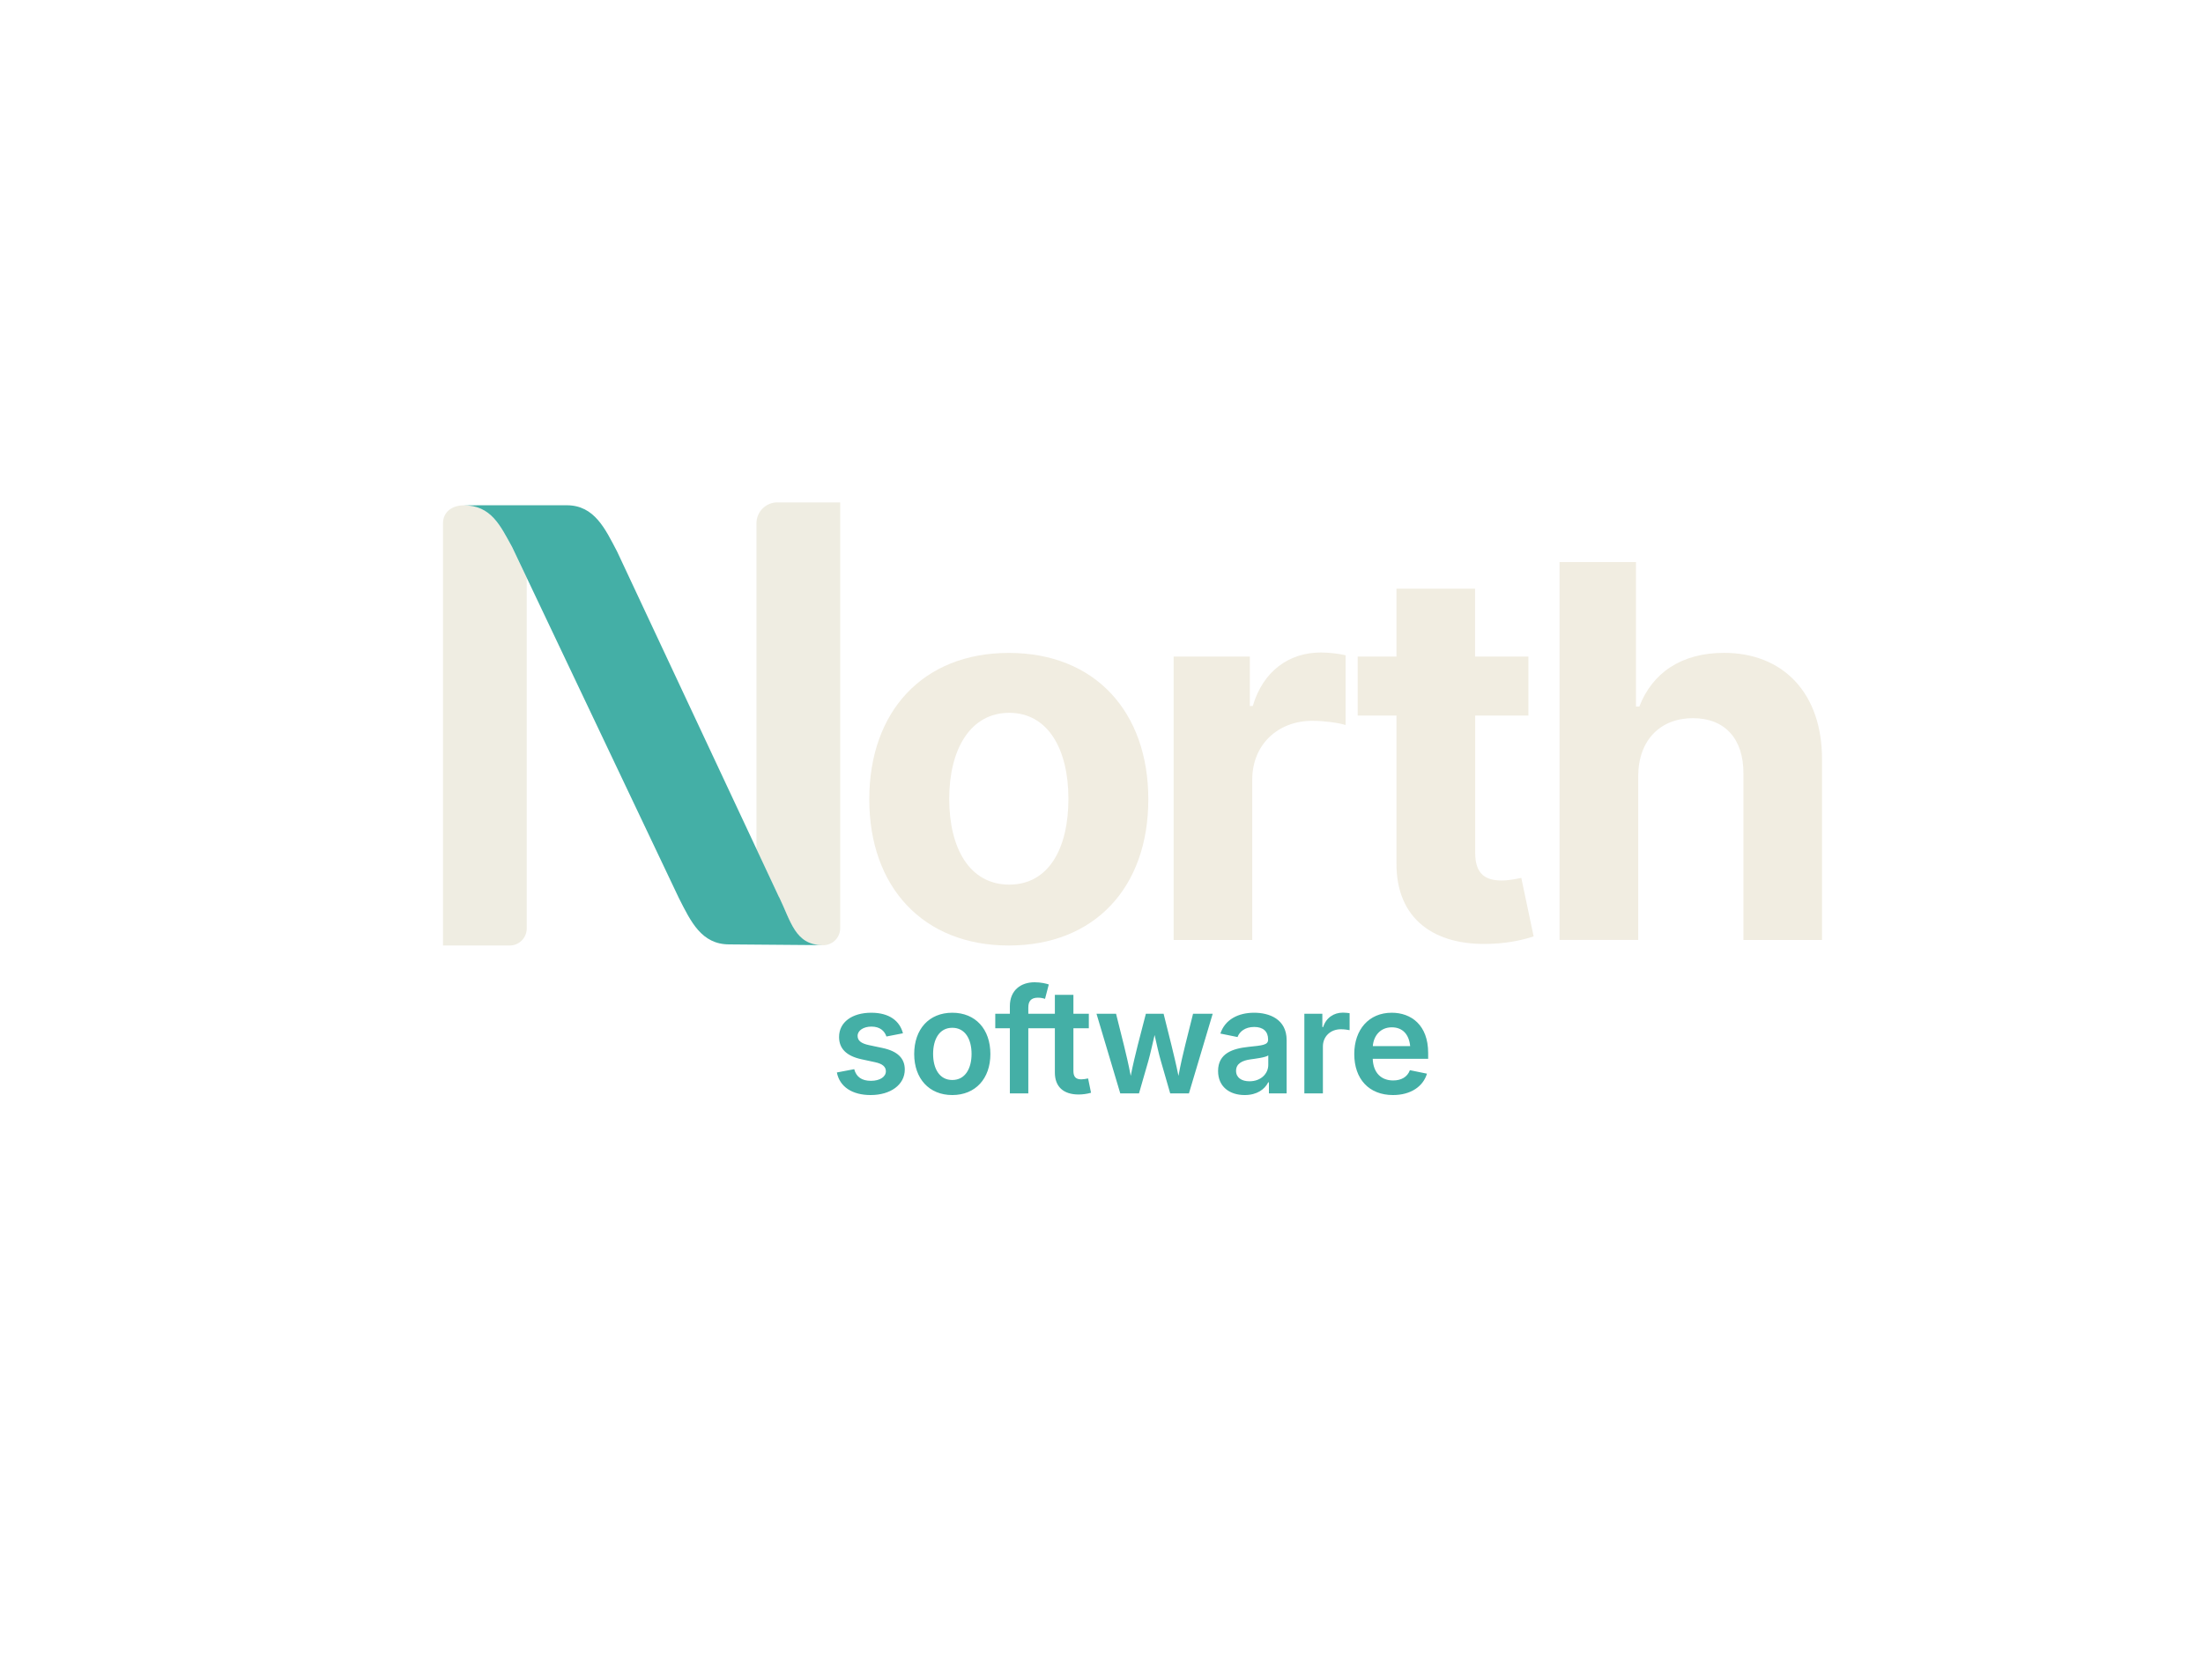
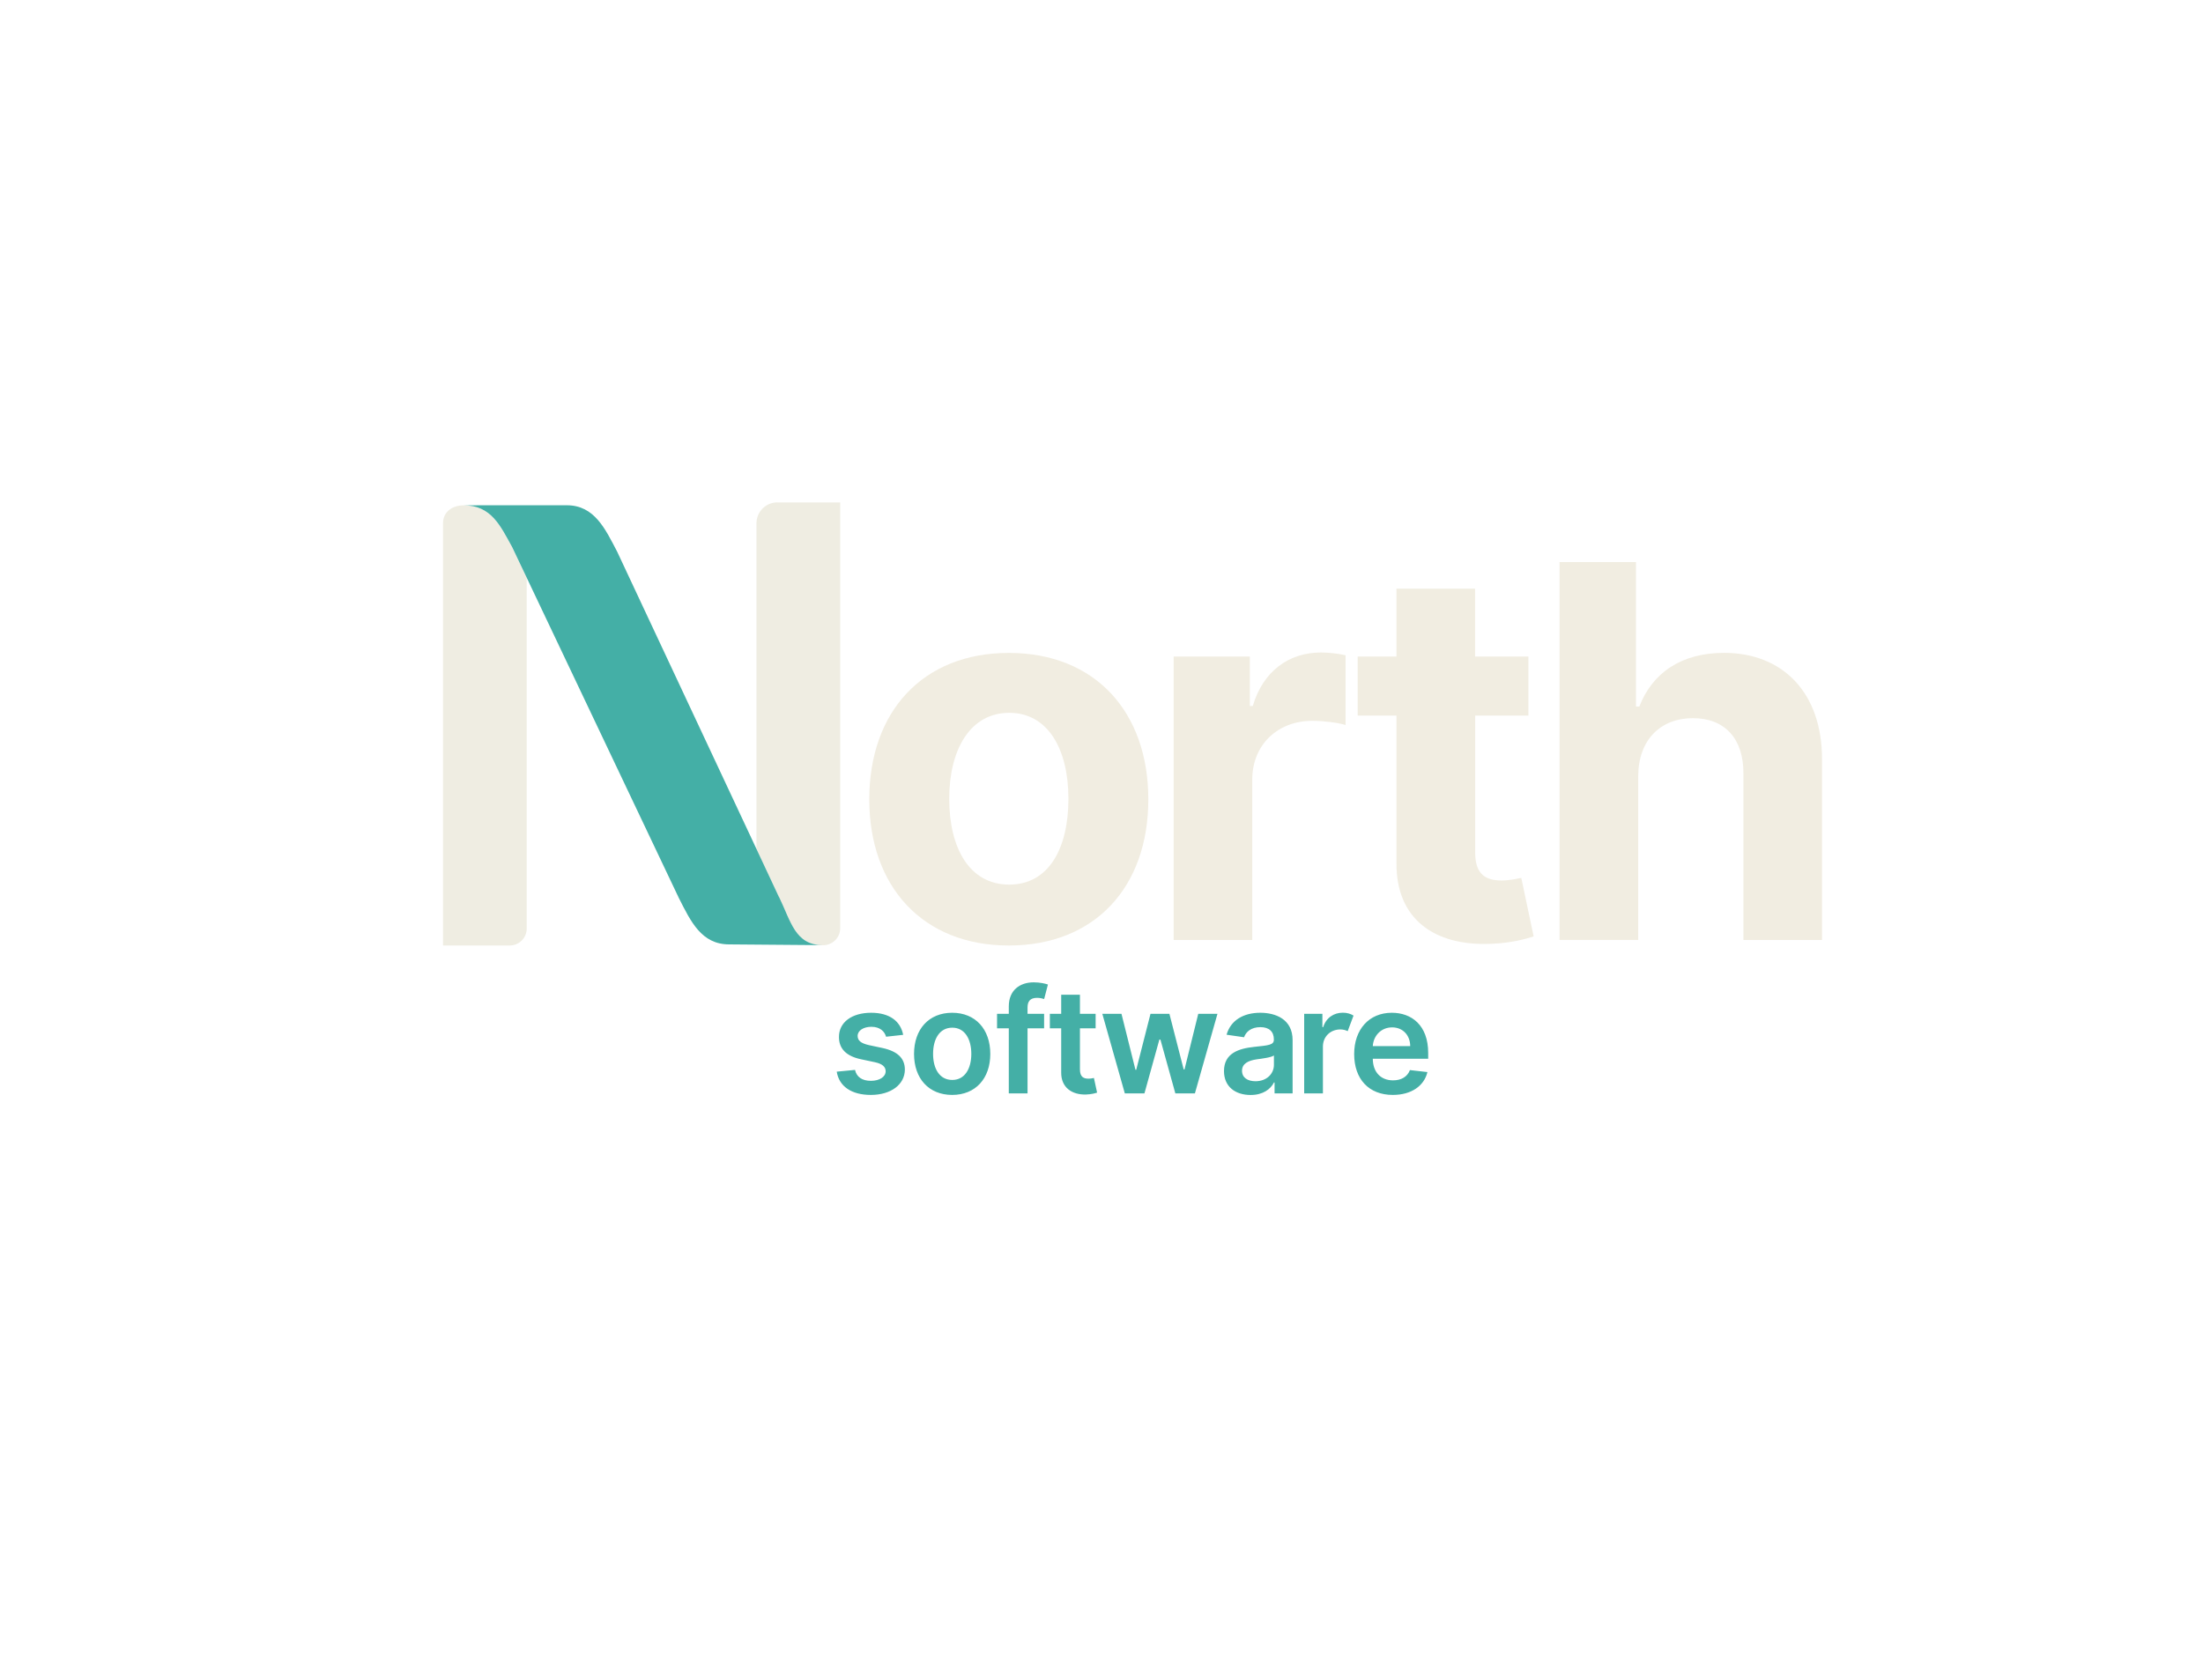
<svg xmlns="http://www.w3.org/2000/svg" id="Layer_1" data-name="Layer 1" viewBox="0 0 375 286">
  <defs>
    <style>
      .cls-1 {
        fill: #efede2;
      }

      .cls-2 {
        fill: #f1ede1;
      }

-       .cls-3 {
-         font-family: Inter-SemiBold, Inter;
-         font-size: 24.84px;
-         font-weight: 600;
-       }
- 
-       .cls-3, .cls-4 {
+       .cls-4 {
        fill: #44afa6;
-       }
- 
-       .cls-5 {
-         letter-spacing: -.02em;
-       }
- 
-       .cls-6 {
-         letter-spacing: -.05em;
      }
    </style>
  </defs>
-   <text class="cls-3" transform="translate(141.39 186.17)">
-     <tspan class="cls-5" x="0" y="0">softwa</tspan>
-     <tspan class="cls-6" x="78.97" y="0">r</tspan>
-     <tspan class="cls-5" x="88.06" y="0">e</tspan>
-   </text>
+   <path fill="#44afa6" transform="translate(141.39 186.17)" d="M12.35-9.97C11.91-12.26 10.07-13.73 6.90-13.73C3.63-13.73 1.41-12.12 1.42-9.61C1.41-7.64 2.63-6.33 5.23-5.80L7.54-5.31C8.79-5.04 9.37-4.53 9.37-3.77C9.37-2.84 8.36-2.14 6.85-2.14C5.38-2.14 4.43-2.78 4.15-4L1.04-3.70C1.44-1.21 3.53 0.26 6.85 0.26C10.24 0.26 12.63-1.49 12.64-4.06C12.63-5.99 11.39-7.17 8.83-7.73L6.52-8.22C5.14-8.53 4.60-9.01 4.60-9.79C4.60-10.71 5.61-11.34 6.94-11.34C8.42-11.34 9.19-10.54 9.44-9.65M20.69 0.26C24.66 0.26 27.18-2.53 27.18-6.72C27.18-10.92 24.66-13.73 20.69-13.73C16.72-13.73 14.20-10.92 14.20-6.72C14.20-2.53 16.72 0.26 20.69 0.26M20.71-2.29C18.51-2.29 17.44-4.25 17.44-6.73C17.44-9.21 18.51-11.19 20.71-11.19C22.87-11.19 23.95-9.21 23.95-6.73C23.95-4.25 22.87-2.29 20.71-2.29M36.34-13.55L33.52-13.55L33.52-14.62C33.52-15.67 33.96-16.27 35.15-16.27C35.66-16.27 36.08-16.15 36.35-16.07L36.99-18.54C36.58-18.68 35.67-18.91 34.56-18.91C32.21-18.91 30.33-17.56 30.33-14.83L30.33-13.55L28.33-13.55L28.33-11.08L30.33-11.08L30.33 0L33.52 0L33.52-11.08L36.34-11.08M45.11-13.55L42.44-13.55L42.44-16.80L39.25-16.80L39.25-13.55L37.32-13.55L37.32-11.08L39.25-11.08L39.25-3.55C39.23-1 41.08 0.26 43.48 0.19C44.39 0.16 45.01-0.02 45.36-0.13L44.82-2.63C44.64-2.58 44.28-2.51 43.88-2.51C43.08-2.51 42.44-2.79 42.44-4.08L42.44-11.08L45.11-11.08M50.08 0L53.42 0L55.96-9.16L56.14-9.16L58.68 0L62.01 0L65.85-13.55L62.58-13.55L60.24-4.08L60.10-4.08L57.67-13.55L54.45-13.55L52.02-4.02L51.89-4.02L49.51-13.55L46.25-13.55M71.49 0.27C73.61 0.27 74.89-0.72 75.47-1.86L75.57-1.86L75.57 0L78.64 0L78.64-9.07C78.64-12.65 75.72-13.73 73.14-13.73C70.29-13.73 68.10-12.46 67.40-9.99L70.38-9.56C70.70-10.49 71.59-11.28 73.16-11.28C74.64-11.28 75.45-10.52 75.45-9.19L75.45-9.14C75.45-8.22 74.49-8.18 72.10-7.92C69.47-7.64 66.96-6.85 66.96-3.80C66.96-1.14 68.90 0.27 71.49 0.27M72.32-2.07C70.99-2.07 70.03-2.68 70.03-3.85C70.03-5.08 71.10-5.59 72.53-5.80C73.37-5.91 75.04-6.12 75.46-6.46L75.46-4.86C75.46-3.35 74.24-2.07 72.32-2.07M80.61 0L83.80 0L83.80-7.97C83.80-9.68 85.09-10.89 86.76-10.89C87.28-10.89 87.68-10.76 88.02-10.60L89.01-13.25C88.53-13.55 87.92-13.74 87.19-13.74C85.63-13.74 84.34-12.86 83.85-11.29L83.71-11.29L83.71-13.55L80.61-13.55M95.70 0.26C98.86 0.26 101.03-1.28 101.59-3.63L98.61-3.97C98.18-2.82 97.12-2.22 95.74-2.22C93.68-2.22 92.31-3.58 92.29-5.90L101.72-5.90L101.72-6.88C101.72-11.63 98.87-13.73 95.53-13.73C91.65-13.73 89.12-10.88 89.12-6.70C89.12-2.44 91.61 0.26 95.70 0.26M92.29-8.05C92.39-9.78 93.67-11.24 95.58-11.24C97.41-11.24 98.65-9.90 98.66-8.05" />
  <path class="cls-1" d="M78.9,86.04h4.2s-4.13,0-4.13,0c-1.97,0-3.56,1.1-3.56,3.06v71.89h11.35c1.6,0,2.9-1.3,2.9-2.9v-59.68l-2.5-5.26c-2-3.61-3.54-7.11-8.27-7.11Z" />
  <path class="cls-1" d="M132.33,85.54c-1.97,0-3.56,1.59-3.56,3.56v55.49s3.83,8.16,3.83,8.16c2.01,4.14,2.74,8.14,7.38,8.19h.14c1.6,0,2.9-1.29,2.9-2.89v-72.5h-10.69Z" />
  <path class="cls-4" d="M132.6,152.74l-3.82-8.16-23.74-50.68c-2-3.8-3.83-7.87-8.56-7.87h-13.37s-4.2.01-4.2.01c4.73,0,6.26,3.49,8.27,7.11l2.5,5.26,25.89,54.52c2.02,3.98,3.83,7.87,8.56,7.87l15.96.13s-.06,0-.09,0c-4.65-.05-5.37-4.04-7.38-8.19Z" />
  <path class="cls-2" d="M147.97,136.11c0-14.95,9.11-24.94,23.75-24.94s23.75,9.99,23.75,24.94-9.11,24.88-23.75,24.88-23.75-10.02-23.75-24.88ZM181.87,136.01c0-8.42-3.46-14.64-10.08-14.64s-10.21,6.22-10.21,14.64,3.46,14.61,10.21,14.61,10.08-6.19,10.08-14.61Z" />
  <path class="cls-2" d="M199.77,111.79h12.98v8.42h.5c1.76-5.97,6.19-9.11,11.59-9.11,1.35,0,3.02.19,4.21.47v11.88c-1.26-.41-3.8-.72-5.65-.72-5.91,0-10.24,4.08-10.24,10.02v27.3h-13.38v-48.26Z" />
  <path class="cls-2" d="M260.19,121.84h-9.08v23.37c0,3.71,1.85,4.71,4.52,4.71,1.26,0,2.67-.31,3.33-.44l2.1,9.96c-1.35.44-3.8,1.13-7.26,1.26-9.71.41-16.15-4.27-16.09-13.73v-25.13h-6.6v-10.05h6.6v-11.56h13.38v11.56h9.08v10.05Z" />
  <path class="cls-2" d="M278.85,160.04h-13.38v-64.34h13.01v24.6h.57c2.2-5.69,7.1-9.14,14.42-9.14,10.05,0,16.71,6.85,16.68,18.16v30.73h-13.38v-28.34c.03-5.94-3.17-9.43-8.61-9.43s-9.27,3.64-9.3,9.86v27.9Z" />
</svg>
